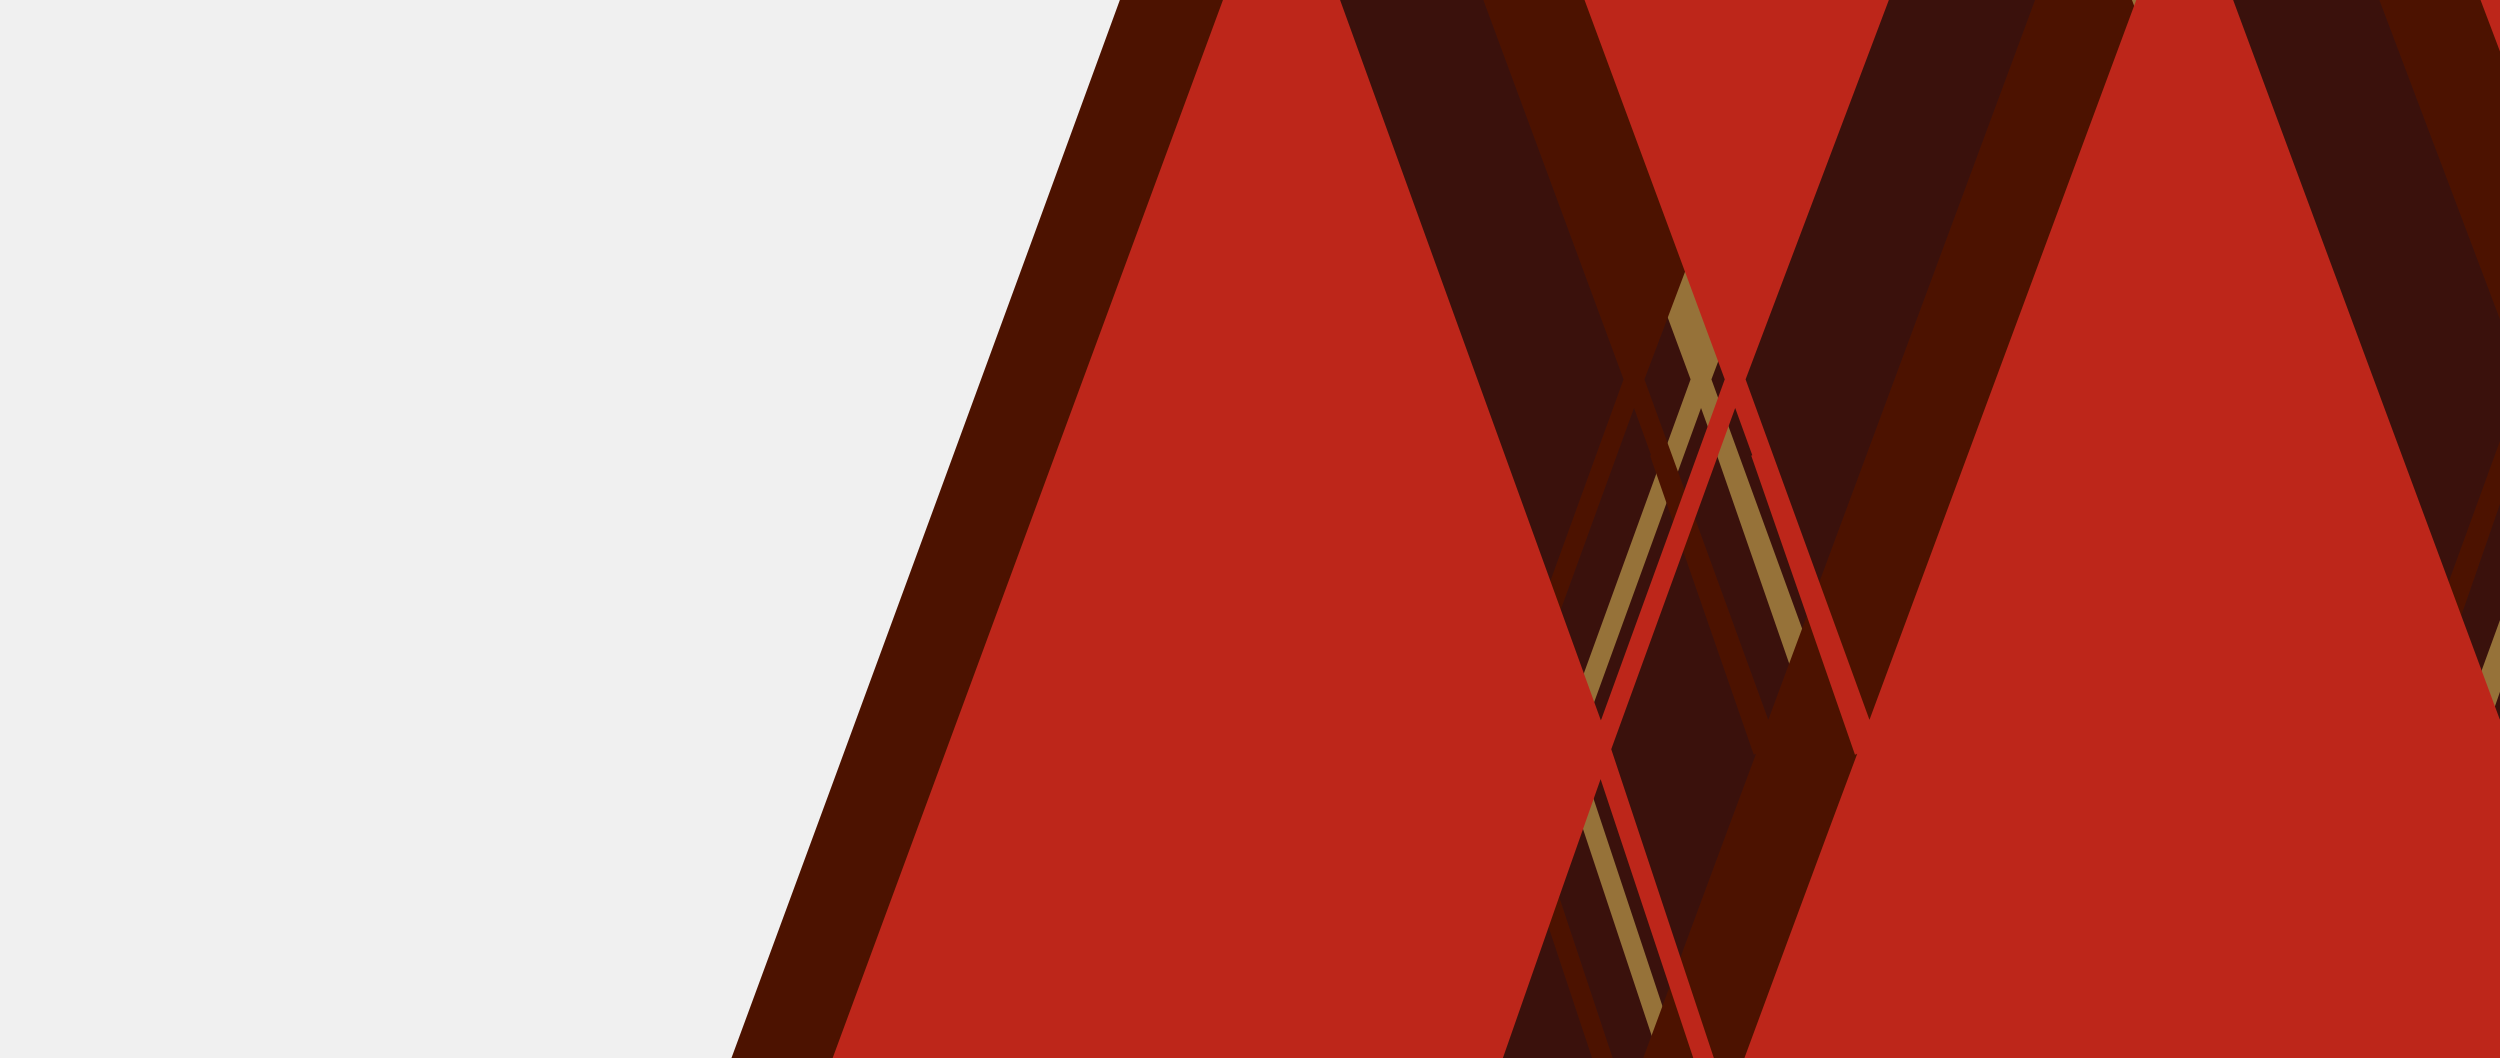
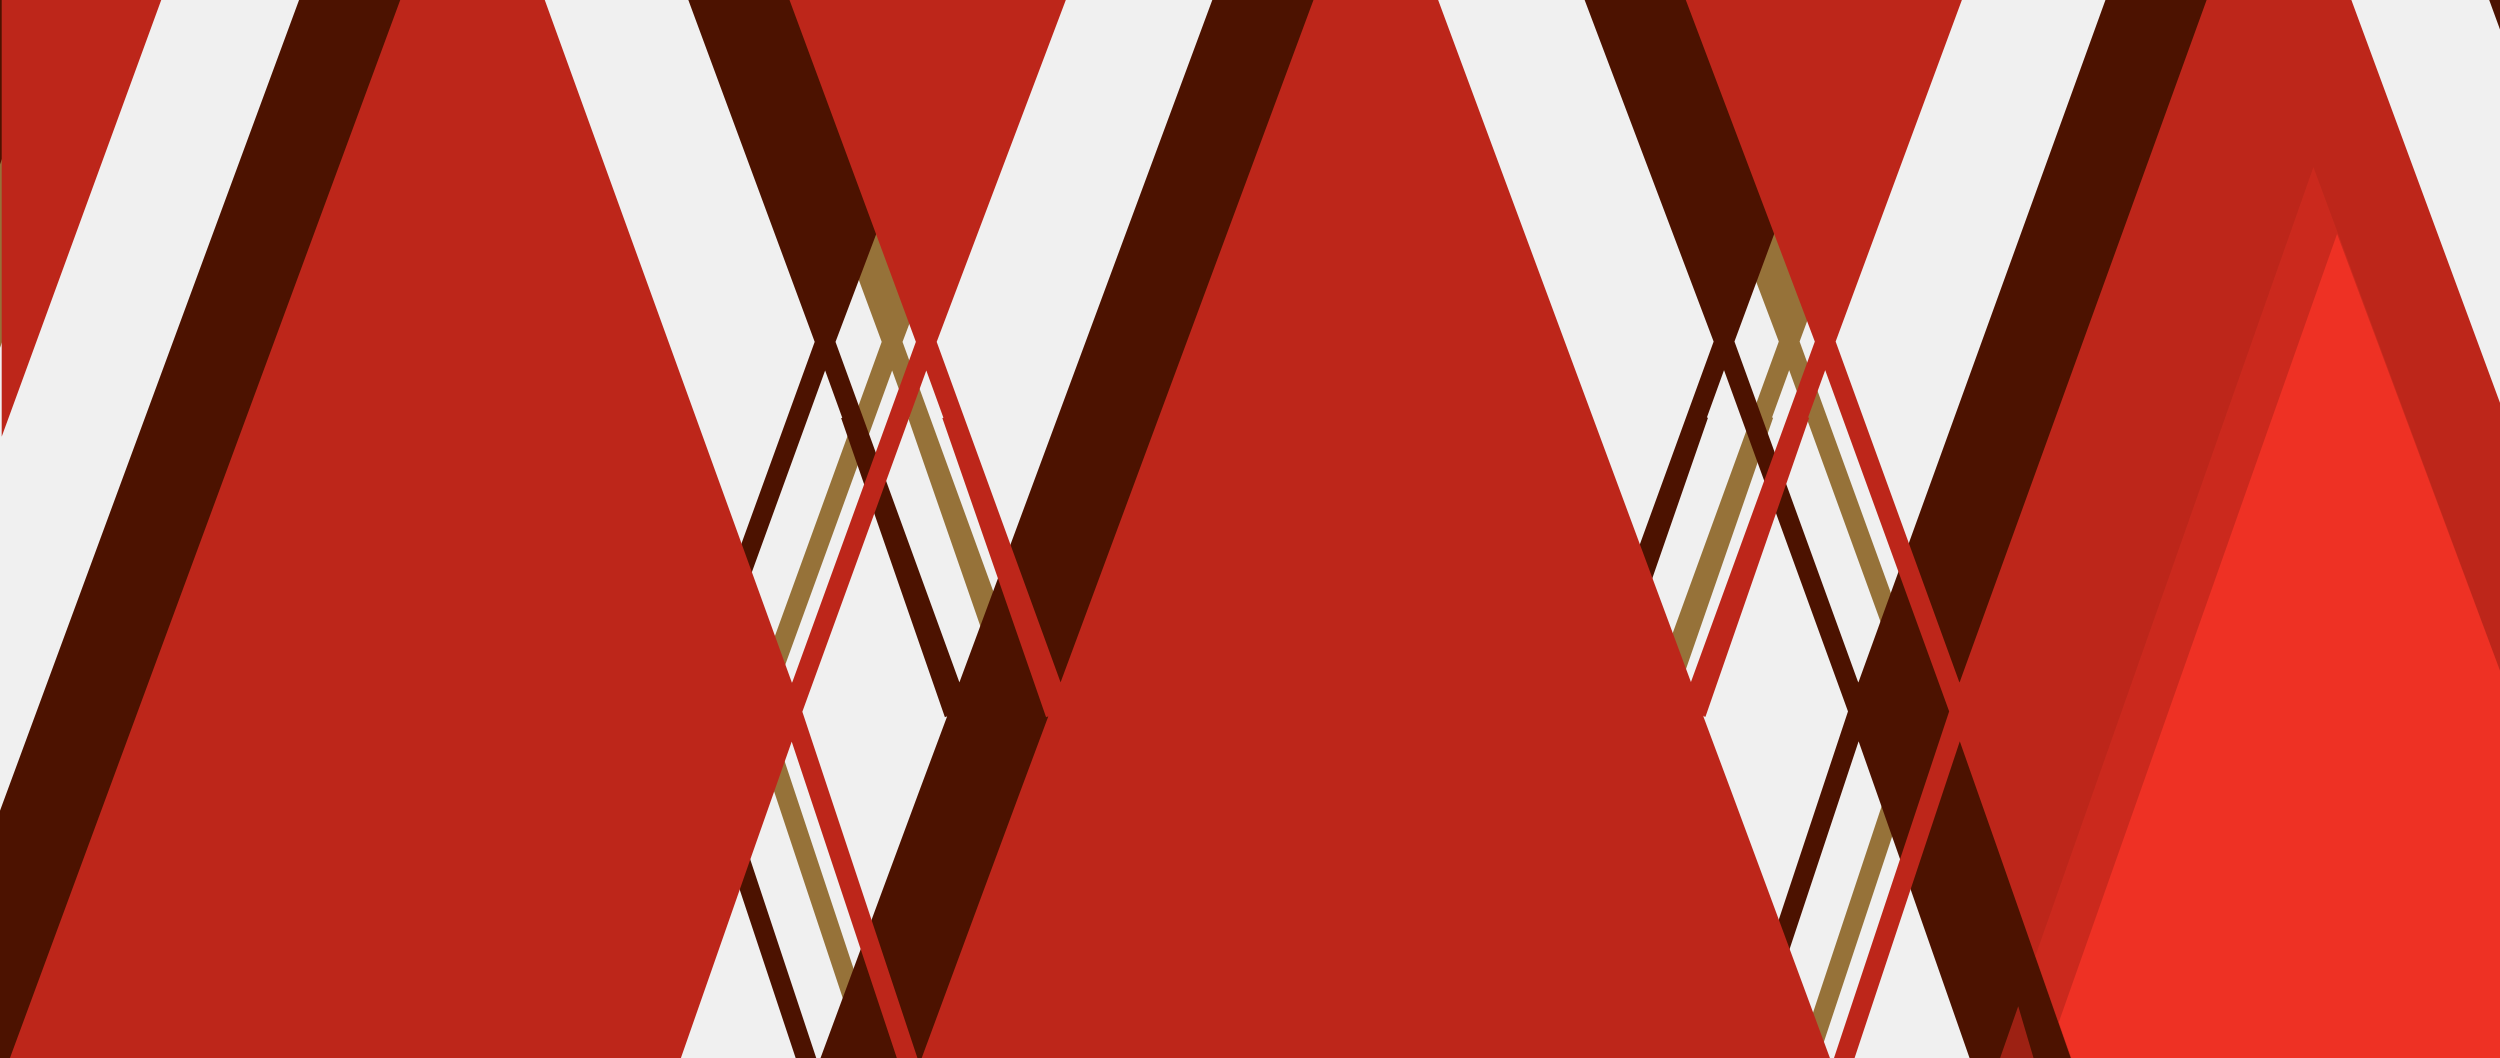
- <svg xmlns="http://www.w3.org/2000/svg" xmlns:xlink="http://www.w3.org/1999/xlink" version="1.1" id="Layer_1" x="0px" y="0px" width="1357px" height="574px" viewBox="0 0 1357 574" enable-background="new 0 0 1357 574" xml:space="preserve">
+ <svg xmlns="http://www.w3.org/2000/svg" xmlns:xlink="http://www.w3.org/1999/xlink" version="1.1" width="1357" height="574" viewBox="0 0 1357 574" id="Layer_1" xml:space="preserve">
  <defs id="defs219">
		
		
		
		
		
		
		
		
		
		
		
		
		
		
		
		
		
		
		
		
		
	</defs>
  <g id="g3">
    <defs id="defs5">
-       <rect id="SVGID_1_" width="1357.969" height="573.74" />
+       <rect width="1357.969" height="573.74" x="0" y="0" id="SVGID_1_" />
    </defs>
    <clipPath id="SVGID_2_">
-       <use xlink:href="#SVGID_1_" overflow="visible" id="use9" />
+       <use id="use9" style="overflow:visible" x="0" y="0" width="1357" height="574" xlink:href="#SVGID_1_" />
    </clipPath>
-     <rect style="fill:#3a110c" id="rect13" height="841.889" width="1190.55" y="-244.887" x="684.991" />
-     <path style="fill:#967239" id="path69" d="m 1912.102,257.208 0,-510.288 -187.346,0 65.225,176.101 -126.187,0 -0.667,0 30.385,-114.46 16.357,-61.641 -10.966,0 -12.905,48.6 -29.938,112.737 -44.032,-155.684 -1.606,-5.653 -11.064,0 15.558,54.935 34.314,121.166 -0.614,0 -128.274,0 c 9.666,-26.642 44.046,-121.665 63.751,-176.101 l -352.94,0 66.632,176.101 -129.833,0 -0.631,0 32.877,-119.957 15.408,-56.144 -10.991,0 -12.011,43.804 -25.854,94.263 -25.809,-94.094 -12.012,-43.805 -10.989,0 15.405,56.145 32.877,119.956 -0.629,0 -129.834,0 66.635,-176.101 -352.944,0 c 19.707,54.437 54.085,149.46 63.752,176.101 l -128.274,0 -0.613,0 34.314,-121.165 15.559,-54.936 -11.066,0 -1.605,5.653 -44.032,155.685 -29.938,-112.737 -12.904,-48.601 -10.967,0 16.356,61.642 30.386,114.459 -0.666,0 c -14.822,11.002 -24.4,-10.694 -0.052,10.609 l -246.838,669.132 -1.419,0 0,1.533 745.838,0 0,-0.168 744.821,0 0,-1.535 -1.421,0 -246.838,-669.131 130.041,0 z m -1095.025,-323.41 100.577,272.113 -66.998,184.54 -0.009,-0.064 -0.256,0.606 -165.502,-457.195 z m -29.863,669.132 c 3.733,-10.639 10.782,-30.836 19.162,-54.811 13.836,-39.639 32.066,-91.916 43.885,-125.207 l 59.81,180.018 z m 202.432,-193.998 -1.413,0.459 0.119,0.268 1.183,-0.443 c -14.653,38.947 -57.95,156.221 -69.938,188.75 l -63.562,-191.287 67.284,-185.233 9.3,25.677 -0.588,0.187 0.019,0.052 56.183,162 1.466,-0.482 c -0.053,-10e-4 -0.053,0.036 -0.053,0.052 m 6.556,-18.192 -67.245,-184.813 102.775,-272.129 133.825,0 z m 171.786,-457.111 133.824,0 102.774,272.129 -67.243,184.814 z m 176.021,475.418 1.185,0.443 0.118,-0.27 -1.413,-0.457 c 0,-0.016 0,-0.053 -0.054,-0.053 l 1.467,0.48 56.184,-162.001 0.018,-0.052 -0.589,-0.187 9.302,-25.678 67.283,185.233 -63.561,191.287 c -11.989,-32.524 -55.288,-149.8 -69.94,-188.745 m 79.464,193.713 59.811,-180.016 c 11.818,33.291 30.05,85.568 43.886,125.207 8.378,23.975 15.427,44.172 19.161,54.809 z m 59.679,-211.936 -0.255,-0.605 -0.01,0.063 -66.998,-184.54 100.578,-272.113 132.188,0 z" />
-     <g id="g71" transform="translate(517.5722,23.26167)">
+     <path d="m 1473.038,236.854 v -510.288 h -187.346 l 65.225,176.101 h -126.187 -0.667 l 30.385,-114.46 16.357,-61.641 h -10.966 l -12.905,48.6 -29.938,112.737 -44.032,-155.684 -1.606,-5.653 h -11.064 l 15.558,54.935 34.314,121.166 h -0.614 -128.274 c 9.666,-26.642 44.046,-121.665 63.751,-176.101 H 792.089 l 66.632,176.101 h -129.833 -0.631 l 32.877,-119.957 15.408,-56.144 h -10.991 l -12.011,43.804 -25.854,94.263 -25.809,-94.094 -12.012,-43.805 h -10.989 l 15.405,56.145 32.877,119.956 h -0.629 -129.834 l 66.635,-176.101 h -352.944 c 19.707,54.437 54.085,149.46 63.752,176.101 h -128.274 -0.613 l 34.314,-121.165 15.559,-54.936 h -11.066 l -1.605,5.653 -44.032,155.685 -29.938,-112.737 -12.904,-48.601 h -10.967 l 16.356,61.642 30.386,114.459 h -0.666 -126.19 l 65.225,-176.101 H -17.621 v 510.289 L 100.596,-86.556 h 130.04 L -16.202,582.576 h -1.419 v 1.533 H 728.217 v -0.168 h 744.821 v -1.535 h -1.421 l -246.838,-669.131 h 130.041 l 118.218,323.579 z M 378.013,-86.556 l 100.577,272.113 -66.998,184.54 -0.009,-0.064 -0.256,0.606 -165.502,-457.195 h 132.188 z m -29.863,669.132 c 3.733,-10.639 10.782,-30.836 19.162,-54.811 13.836,-39.639 32.066,-91.916 43.885,-125.207 l 59.81,180.018 h -122.857 z m 202.432,-193.998 -1.413,0.459 0.119,0.268 1.183,-0.443 c -14.653,38.947 -57.95,156.221 -69.938,188.75 l -63.562,-191.287 67.284,-185.233 9.3,25.677 -0.588,0.187 0.019,0.052 56.183,162 1.466,-0.482 c -0.053,-10e-4 -0.053,0.036 -0.053,0.052 m 6.556,-18.192 -67.245,-184.813 102.775,-272.129 h 133.825 l -169.355,456.942 z m 171.786,-457.111 h 133.824 l 102.774,272.129 -67.243,184.814 -169.355,-456.943 z m 176.021,475.418 1.185,0.443 0.118,-0.27 -1.413,-0.457 c 0,-0.016 0,-0.053 -0.054,-0.053 l 1.467,0.48 56.184,-162.001 0.018,-0.052 -0.589,-0.187 9.302,-25.678 67.283,185.233 -63.561,191.287 c -11.989,-32.524 -55.288,-149.8 -69.94,-188.745 m 79.464,193.713 59.811,-180.016 c 11.818,33.291 30.05,85.568 43.886,125.207 8.378,23.975 15.427,44.172 19.161,54.809 H 984.409 z m 59.679,-211.936 -0.255,-0.605 -0.01,0.063 -66.998,-184.54 100.578,-272.113 h 132.188 l -165.503,457.195 z" id="path69" style="fill:#967239" />
+     <g transform="translate(78.50814,2.907709)" id="g71">
      <g id="g73">
        <defs id="defs75">
-           <rect height="857.855" width="1499.423" y="-276.654" x="-132.504" id="SVGID_13_" />
+           <rect width="1499.423" height="857.855" x="-132.504" y="-276.654" id="SVGID_13_" />
        </defs>
        <clipPath id="SVGID_14_">
-           <use height="574" width="1357" y="0" x="0" style="overflow:visible" id="use79" overflow="visible" xlink:href="#SVGID_13_" />
+           <use id="use79" style="overflow:visible" x="0" y="0" width="1357" height="574" xlink:href="#SVGID_13_" />
        </clipPath>
-         <path style="fill:#4c1200" id="path81" d="m 1359.166,233.946 6.92,15.905 0.829,-526.505 -7.749,0.312 -202.228,0 -1.231,0 -9.737,0 -12.902,48.601 -29.938,112.736 -44.035,-155.684 -1.604,-5.653 -11.067,0 15.56,54.935 34.317,121.166 -0.617,0 -128.275,0 c 9.666,-26.642 44.043,-121.665 63.752,-176.101 l -352.939,0 66.635,176.101 -129.836,0 -0.636,0 32.877,-119.957 15.408,-56.144 -10.988,0 -12.01,43.804 -26.34,96.033 0,0.168 -26.342,-96.032 -12.009,-43.805 -10.989,0 15.408,56.145 32.876,119.956 -0.635,0 -129.832,0 66.635,-176.101 -352.943,0 c 19.709,54.437 54.086,149.46 63.752,176.101 l -128.274,0 -0.615,0 34.314,-121.165 15.561,-54.936 -11.066,0 -1.604,5.654 -44.035,155.684 c 37.511,-165.751 472.93,-1277.766 -254.619,694.504 l -1.418,0 0,1.533 745.836,0 0,-0.168 745.833,0 0,-1.535 -1.418,0 -246.837,-669.132 130.04,0 z M 115.8,-100.073 C -76.793,-59.695 48.407,-346.356 86.084,-214.532 l 30.385,114.459 z m 147.33,10.608 100.578,272.113 -67,184.54 -0.01,-0.063 -0.254,0.605 -165.506,-457.195 z m -29.867,669.133 c 3.738,-10.639 10.787,-30.836 19.164,-54.811 13.834,-39.639 32.067,-91.916 43.886,-125.207 l 59.812,180.018 z m 202.434,-193.998 -1.415,0.459 0.119,0.268 1.184,-0.443 c -14.652,38.947 -57.951,156.223 -69.938,188.75 l -63.561,-191.287 67.285,-185.233 9.297,25.677 -0.586,0.187 0.018,0.052 56.182,162 1.469,-0.482 c -0.054,-10e-4 -0.054,0.036 -0.054,0.052 m 6.558,-18.192 -67.246,-184.813 102.771,-272.13 133.828,0 z m 172.801,-457.112 133.828,0 102.77,272.13 -67.245,184.814 z m 176.022,475.419 1.184,0.443 0.12,-0.27 -1.415,-0.457 c 0,-0.016 0,-0.053 -0.056,-0.053 l 1.471,0.48 56.181,-162.001 0.018,-0.052 -0.586,-0.187 9.296,-25.678 67.286,185.233 -63.56,191.287 C 849.029,542.006 805.729,424.73 791.078,385.785 m 79.462,193.713 59.81,-180.016 c 11.819,33.291 30.051,85.568 43.886,125.207 8.377,23.975 15.427,44.172 19.164,54.809 z m 59.678,-211.936 -0.252,-0.605 -0.012,0.063 -66.999,-184.54 100.578,-272.114 132.191,0 z m 180.644,-467.803 -0.668,0 30.384,-114.459 15.911,-59.949 80.561,174.408 z" clip-path="url(#SVGID_14_)" />
+         <path d="m 1359.166,233.946 6.92,15.905 0.829,-526.505 -7.749,0.312 h -202.228 -1.231 -9.737 l -12.902,48.601 -29.938,112.736 -44.035,-155.684 -1.604,-5.653 h -11.067 l 15.56,54.935 34.317,121.166 h -0.617 -128.275 c 9.666,-26.642 44.043,-121.665 63.752,-176.101 H 678.222 l 66.635,176.101 h -129.836 -0.636 l 32.877,-119.957 15.408,-56.144 h -10.988 l -12.01,43.804 -26.34,96.033 v 0.168 l -26.342,-96.032 -12.009,-43.805 h -10.989 l 15.408,56.145 32.876,119.956 h -0.635 -129.832 l 66.635,-176.101 H 195.501 c 19.709,54.437 54.086,149.46 63.752,176.101 h -128.274 -0.615 l 34.314,-121.165 15.561,-54.936 h -11.066 l -1.604,5.654 -44.035,155.684 -29.939,-112.737 -12.902,-48.601 h -9.738 -1.232 -202.227 v 510.289 l 118.215,-323.58 h 130.04 l -246.836,669.133 h -1.418 v 1.533 h 745.836 v -0.168 h 745.833 v -1.535 h -1.418 L 1110.911,-89.634 h 130.04 l 118.215,323.58 z M 115.8,-100.073 H -10.388 l 80.562,-174.407 15.91,59.948 30.385,114.459 H 115.8 z m 147.33,10.608 100.578,272.113 -67,184.54 -0.01,-0.063 -0.254,0.605 L 130.938,-89.465 H 263.13 z m -29.867,669.133 c 3.738,-10.639 10.787,-30.836 19.164,-54.811 13.834,-39.639 32.067,-91.916 43.886,-125.207 l 59.812,180.018 H 233.263 z m 202.434,-193.998 -1.415,0.459 0.119,0.268 1.184,-0.443 c -14.652,38.947 -57.951,156.223 -69.938,188.75 l -63.561,-191.287 67.285,-185.233 9.297,25.677 -0.586,0.187 0.018,0.052 56.182,162 1.469,-0.482 c -0.054,-10e-4 -0.054,0.036 -0.054,0.052 M 442.255,367.478 375.009,182.665 477.78,-89.465 H 611.608 L 442.255,367.478 z M 615.056,-89.634 H 748.884 L 851.654,182.496 784.409,367.31 615.056,-89.634 z m 176.022,475.419 1.184,0.443 0.12,-0.27 -1.415,-0.457 c 0,-0.016 0,-0.053 -0.056,-0.053 l 1.471,0.48 56.181,-162.001 0.018,-0.052 -0.586,-0.187 9.296,-25.678 67.286,185.233 -63.56,191.287 C 849.029,542.006 805.729,424.73 791.078,385.785 m 79.462,193.713 59.81,-180.016 c 11.819,33.291 30.051,85.568 43.886,125.207 8.377,23.975 15.427,44.172 19.164,54.809 H 870.54 z m 59.678,-211.936 -0.252,-0.605 -0.012,0.063 -66.999,-184.54 100.578,-272.114 h 132.191 L 930.218,367.562 z m 180.644,-467.803 h -0.668 l 30.384,-114.459 15.911,-59.949 80.561,174.408 h -126.188 z" clip-path="url(#SVGID_14_)" id="path81" style="fill:#4c1200" />
      </g>
    </g>
-     <g id="g83" transform="translate(517.5722,23.26167)">
+     <g transform="translate(78.50814,2.907709)" id="g83">
      <g id="g85">
        <defs id="defs87">
-           <rect height="857.543" width="1491.673" y="-276.342" x="-77.584" id="SVGID_15_" />
+           <rect width="1491.673" height="857.543" x="-77.584" y="-276.342" id="SVGID_15_" />
        </defs>
        <clipPath id="SVGID_16_">
-           <use height="574" width="1357" y="0" x="0" style="overflow:visible" id="use91" overflow="visible" xlink:href="#SVGID_15_" />
+           <use id="use91" style="overflow:visible" x="0" y="0" width="1357" height="574" xlink:href="#SVGID_15_" />
        </clipPath>
-         <path style="fill:#bd261a" id="path93" d="m 1414.086,233.946 0,-510.288 -202.229,0 -1.23,0 -9.739,0 -12.901,48.601 -29.938,112.736 -44.035,-155.684 -1.604,-5.653 -11.066,0 15.561,54.935 34.314,121.166 -0.614,0 -128.274,0 c 9.665,-26.642 44.042,-121.665 63.752,-176.101 l -352.943,0 66.635,176.101 -129.835,0 -0.633,0 32.875,-119.957 15.408,-56.144 -10.988,0 -12.01,43.804 -26.342,96.033 0,0.168 -26.34,-96.032 -12.009,-43.805 -10.991,0 15.409,56.145 32.877,119.956 -0.635,0 -129.833,0 66.635,-176.101 -352.942,0 c 19.709,54.437 54.086,149.46 63.752,176.101 l -128.275,0 -0.615,0 34.315,-121.165 15.56,-54.936 -11.067,0 -1.602,5.654 -44.036,155.684 c -214.794,-129.12 -362.433,41.186 -7.782,25.371 l -246.837,669.133 -1.419,0 0,1.533 745.836,0 0,-0.168 745.835,0 0,-1.535 -1.418,0 -246.837,-669.132 130.041,0 z M 170.72,-100.073 c -150.171,-50.274 -76.247,-289.754 0.668,0 z m 147.33,10.608 100.578,272.113 -67,184.54 -0.011,-0.063 -0.253,0.605 -165.506,-457.195 z m -29.867,669.133 c 3.736,-10.639 10.787,-30.836 19.164,-54.811 13.834,-39.639 32.066,-91.916 43.885,-125.207 l 59.811,180.018 z m 202.434,-193.998 -1.416,0.459 0.12,0.268 1.184,-0.443 c -14.652,38.947 -57.953,156.223 -69.938,188.75 l -63.56,-191.287 67.284,-185.233 9.296,25.677 -0.584,0.187 0.016,0.052 56.182,162 1.47,-0.482 c -0.054,-10e-4 -0.054,0.036 -0.054,0.052 m 6.556,-18.192 -67.244,-184.813 102.771,-272.13 133.828,0 z m 172.803,-457.112 133.825,0 102.771,272.13 -67.244,184.814 z m 176.021,475.419 1.184,0.443 0.118,-0.27 -1.415,-0.457 c 0,-0.016 0,-0.053 -0.054,-0.053 l 1.469,0.48 56.184,-162.001 0.016,-0.052 -0.583,-0.187 9.296,-25.678 67.284,185.233 -63.56,191.287 C 903.949,542.006 860.649,424.73 845.997,385.785 m 79.462,193.713 59.811,-180.016 c 11.817,33.291 30.052,85.568 43.887,125.207 8.376,23.975 15.426,44.172 19.162,54.809 z m 59.679,-211.936 -0.254,-0.605 -0.01,0.063 -66.999,-184.54 100.578,-272.113 132.189,0 z m 180.643,-467.803 -0.668,0 30.385,-114.459 15.911,-59.949 80.563,174.408 z" clip-path="url(#SVGID_16_)" />
+         <path d="m 1414.086,233.946 v -510.288 h -202.229 -1.23 -9.739 l -12.901,48.601 -29.938,112.736 -44.035,-155.684 -1.604,-5.653 h -11.066 l 15.561,54.935 34.314,121.166 h -0.614 -128.274 c 9.665,-26.642 44.042,-121.665 63.752,-176.101 H 733.14 l 66.635,176.101 H 669.94 669.307 l 32.875,-119.957 15.408,-56.144 h -10.988 l -12.01,43.804 -26.342,96.033 v 0.168 l -26.34,-96.032 -12.009,-43.805 H 618.91 l 15.409,56.145 32.877,119.956 h -0.635 -129.833 l 66.635,-176.101 H 250.421 c 19.709,54.437 54.086,149.46 63.752,176.101 h -128.275 -0.615 l 34.315,-121.165 15.56,-54.936 h -11.067 l -1.602,5.654 -44.036,155.684 -29.938,-112.737 -12.901,-48.601 h -9.738 -1.231 -202.23 V 234.115 L 40.63,-89.465 H 170.671 L -76.166,579.668 h -1.419 v 1.533 h 745.836 v -0.168 h 745.835 v -1.535 h -1.418 L 1165.831,-89.634 h 130.041 l 118.214,323.58 z M 170.72,-100.073 H 44.531 l 80.562,-174.407 15.912,59.948 30.383,114.459 h -0.668 z m 147.33,10.608 100.578,272.113 -67,184.54 -0.011,-0.063 -0.253,0.605 L 185.858,-89.465 H 318.05 z m -29.867,669.133 c 3.736,-10.639 10.787,-30.836 19.164,-54.811 13.834,-39.639 32.066,-91.916 43.885,-125.207 l 59.811,180.018 h -122.86 z m 202.434,-193.998 -1.416,0.459 0.12,0.268 1.184,-0.443 c -14.652,38.947 -57.953,156.223 -69.938,188.75 l -63.56,-191.287 67.284,-185.233 9.296,25.677 -0.584,0.187 0.016,0.052 56.182,162 1.47,-0.482 c -0.054,-10e-4 -0.054,0.036 -0.054,0.052 M 497.173,367.478 429.929,182.665 532.7,-89.465 H 666.528 L 497.173,367.478 z M 669.976,-89.634 H 803.801 L 906.572,182.496 839.328,367.31 669.976,-89.634 z m 176.021,475.419 1.184,0.443 0.118,-0.27 -1.415,-0.457 c 0,-0.016 0,-0.053 -0.054,-0.053 l 1.469,0.48 56.184,-162.001 0.016,-0.052 -0.583,-0.187 9.296,-25.678 67.284,185.233 -63.56,191.287 C 903.949,542.006 860.649,424.73 845.997,385.785 m 79.462,193.713 59.811,-180.016 c 11.817,33.291 30.052,85.568 43.887,125.207 8.376,23.975 15.426,44.172 19.162,54.809 h -122.86 z m 59.679,-211.936 -0.254,-0.605 -0.01,0.063 -66.999,-184.54 100.578,-272.113 h 132.189 L 985.138,367.562 z m 180.643,-467.803 h -0.668 l 30.385,-114.459 15.911,-59.949 80.563,174.408 h -126.191 z" clip-path="url(#SVGID_16_)" id="path93" style="fill:#bd261a" />
      </g>
    </g>
-     <g style="opacity:0.6" id="g95" transform="translate(517.5722,23.26167)">
+     <g transform="translate(78.50814,2.907709)" id="g95" style="opacity:0.6">
      <g id="g97">
        <defs id="defs99">
-           <rect height="494.441" width="334.11" y="87.836" x="1026.358" id="SVGID_17_" />
+           <rect width="334.11" height="494.441" x="1026.358" y="87.836" id="SVGID_17_" />
        </defs>
        <clipPath id="SVGID_18_">
-           <use height="574" width="1357" y="0" x="0" style="overflow:visible" id="use103" overflow="visible" xlink:href="#SVGID_17_" />
+           <use id="use103" style="overflow:visible" x="0" y="0" width="1357" height="574" xlink:href="#SVGID_17_" />
        </clipPath>
-         <polygon style="fill:#d42c1f" id="polygon105" points="1026.358,515.883 1049.52,581.844 1360.473,582.277 1177.211,87.837 " clip-path="url(#SVGID_18_)" />
+         <polygon points="1049.52,581.844 1360.473,582.277 1177.211,87.837 1026.358,515.883 " clip-path="url(#SVGID_18_)" id="polygon105" style="fill:#d42c1f" />
      </g>
    </g>
-     <polygon style="fill:#ee3124" id="polygon107" points="1038.998,551.963 1049.52,581.844 1360.874,582.277 1190.061,124.069 " transform="translate(517.5722,23.26167)" />
-     <g style="opacity:0.6" id="g109" transform="translate(517.5722,23.26167)">
+     <polygon points="1049.52,581.844 1360.874,582.277 1190.061,124.069 1038.998,551.963 " transform="translate(78.50814,2.907709)" id="polygon107" style="fill:#ee3124" />
+     <g transform="translate(78.50814,2.907709)" id="g109" style="opacity:0.6">
      <g id="g111">
        <defs id="defs113">
-           <rect height="39.703" width="25.551" y="543.297" x="1003.173" id="SVGID_19_" />
+           <rect width="25.551" height="39.703" x="1003.173" y="543.297" id="SVGID_19_" />
        </defs>
        <clipPath id="SVGID_20_">
-           <use height="574" width="1357" y="0" x="0" style="overflow:visible" id="use117" overflow="visible" xlink:href="#SVGID_19_" />
+           <use id="use117" style="overflow:visible" x="0" y="0" width="1357" height="574" xlink:href="#SVGID_19_" />
        </clipPath>
-         <polygon style="fill:#d42c1f" id="polygon119" points="1016.985,543.297 1003.172,582.742 1028.724,583 " clip-path="url(#SVGID_20_)" />
+         <polygon points="1003.172,582.742 1028.724,583 1016.985,543.297 " clip-path="url(#SVGID_20_)" id="polygon119" style="fill:#d42c1f" />
      </g>
    </g>
-     <rect style="fill:none" id="rect121" height="841.889" width="1190.55" y="-244.887" x="684.991" />
-     <text style="font-size:12.496px;fill:#ffffff;font-family:NewCicle-Gordita" id="text157" font-size="12.496" x="1706.142" y="557.474"> </text>
-     <text style="font-size:9.383px;fill:#8e6d35;font-family:NewCicle-Semi" id="text209" font-size="9.383" x="1070.07" y="562.764"> </text>
-     <text style="font-size:10.899px;fill:#ffffff;font-family:NewCicle-Semi" id="text211" font-size="10.899" x="1122.033" y="562.764"> </text>
-     <text style="font-size:9px;fill:#ffffff;font-family:GothamBook" id="text213" font-size="9" x="1088.703" y="387.492"> </text>
-     <rect style="fill:none" id="rect215" height="841.889" width="1190.55" y="-244.887" x="684.991" />
+     <rect width="1190.55" height="841.889" x="245.927" y="-265.241" id="rect121" style="fill:none" />
+     <text x="1267.079" y="537.12" id="text157" style="font-size:12.496px;fill:#ffffff;font-family:NewCicle-Gordita"> </text>
+     <text x="631.006" y="542.41" id="text209" style="font-size:9.383px;fill:#8e6d35;font-family:NewCicle-Semi"> </text>
+     <text x="682.969" y="542.41" id="text211" style="font-size:10.899px;fill:#ffffff;font-family:NewCicle-Semi"> </text>
+     <text x="649.639" y="367.138" id="text213" style="font-size:9px;fill:#ffffff;font-family:GothamBook"> </text>
+     <rect width="1190.55" height="841.889" x="245.927" y="-265.241" id="rect215" style="fill:none" />
  </g>
</svg>
